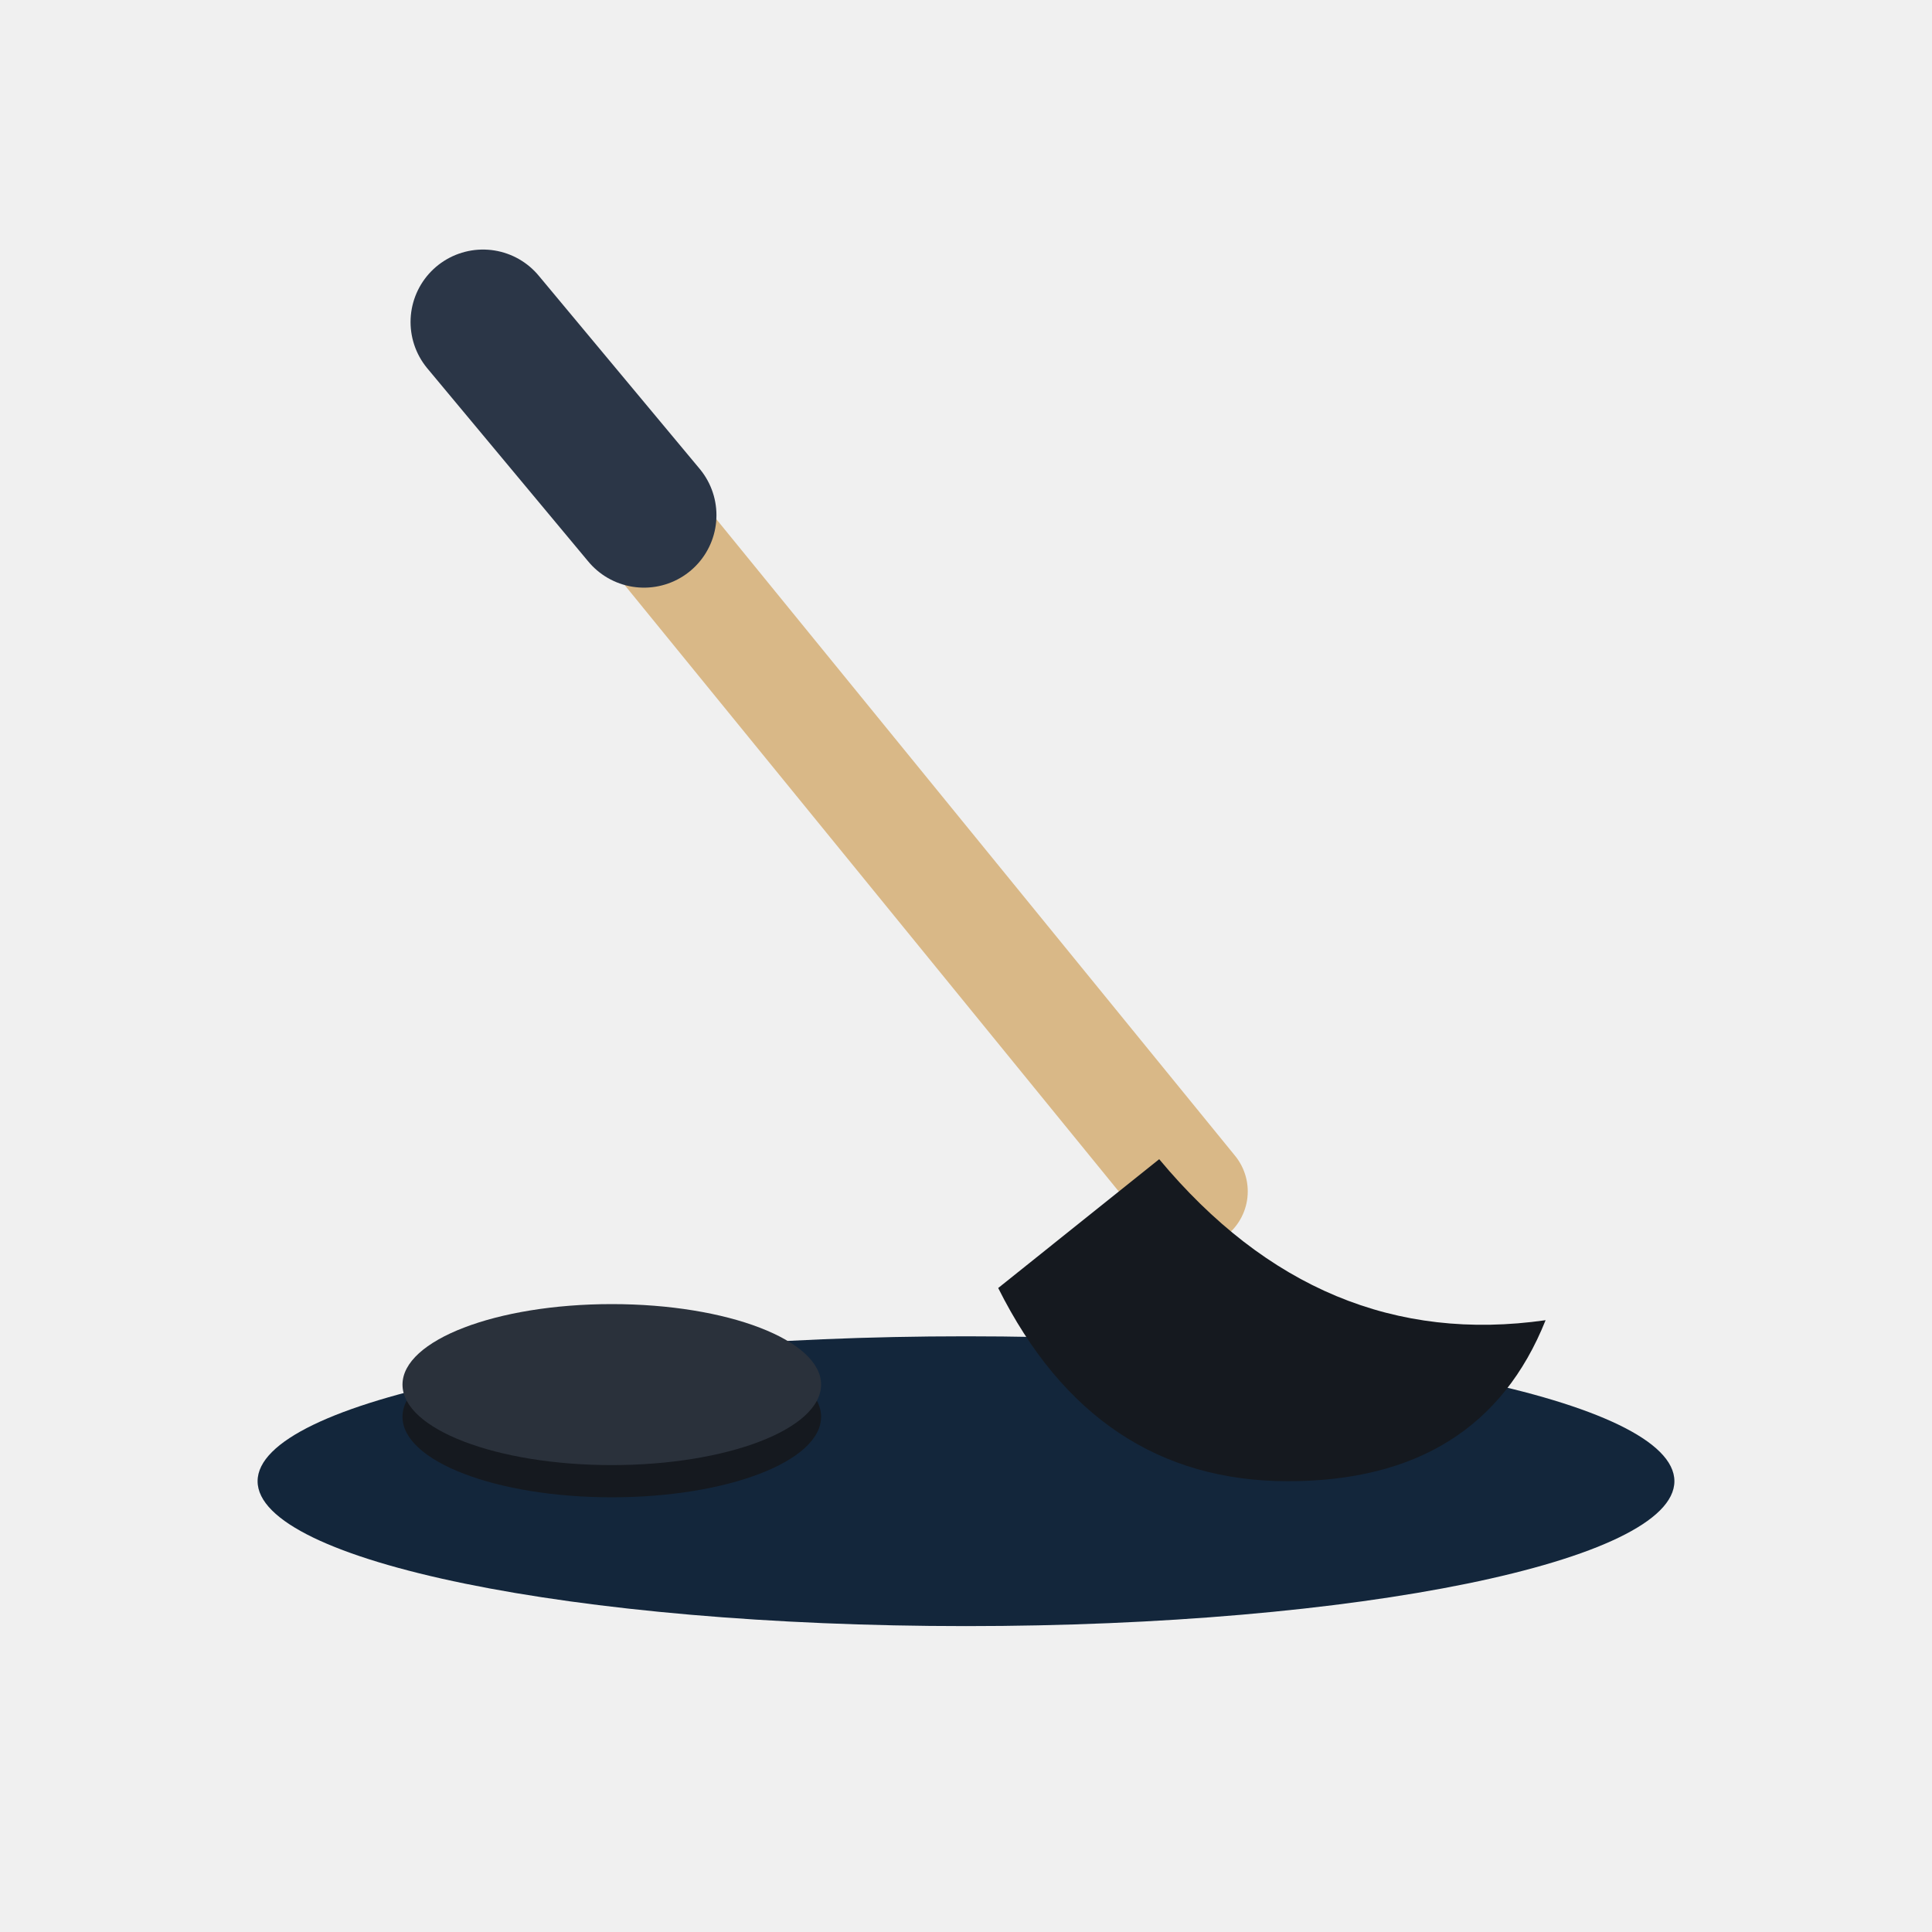
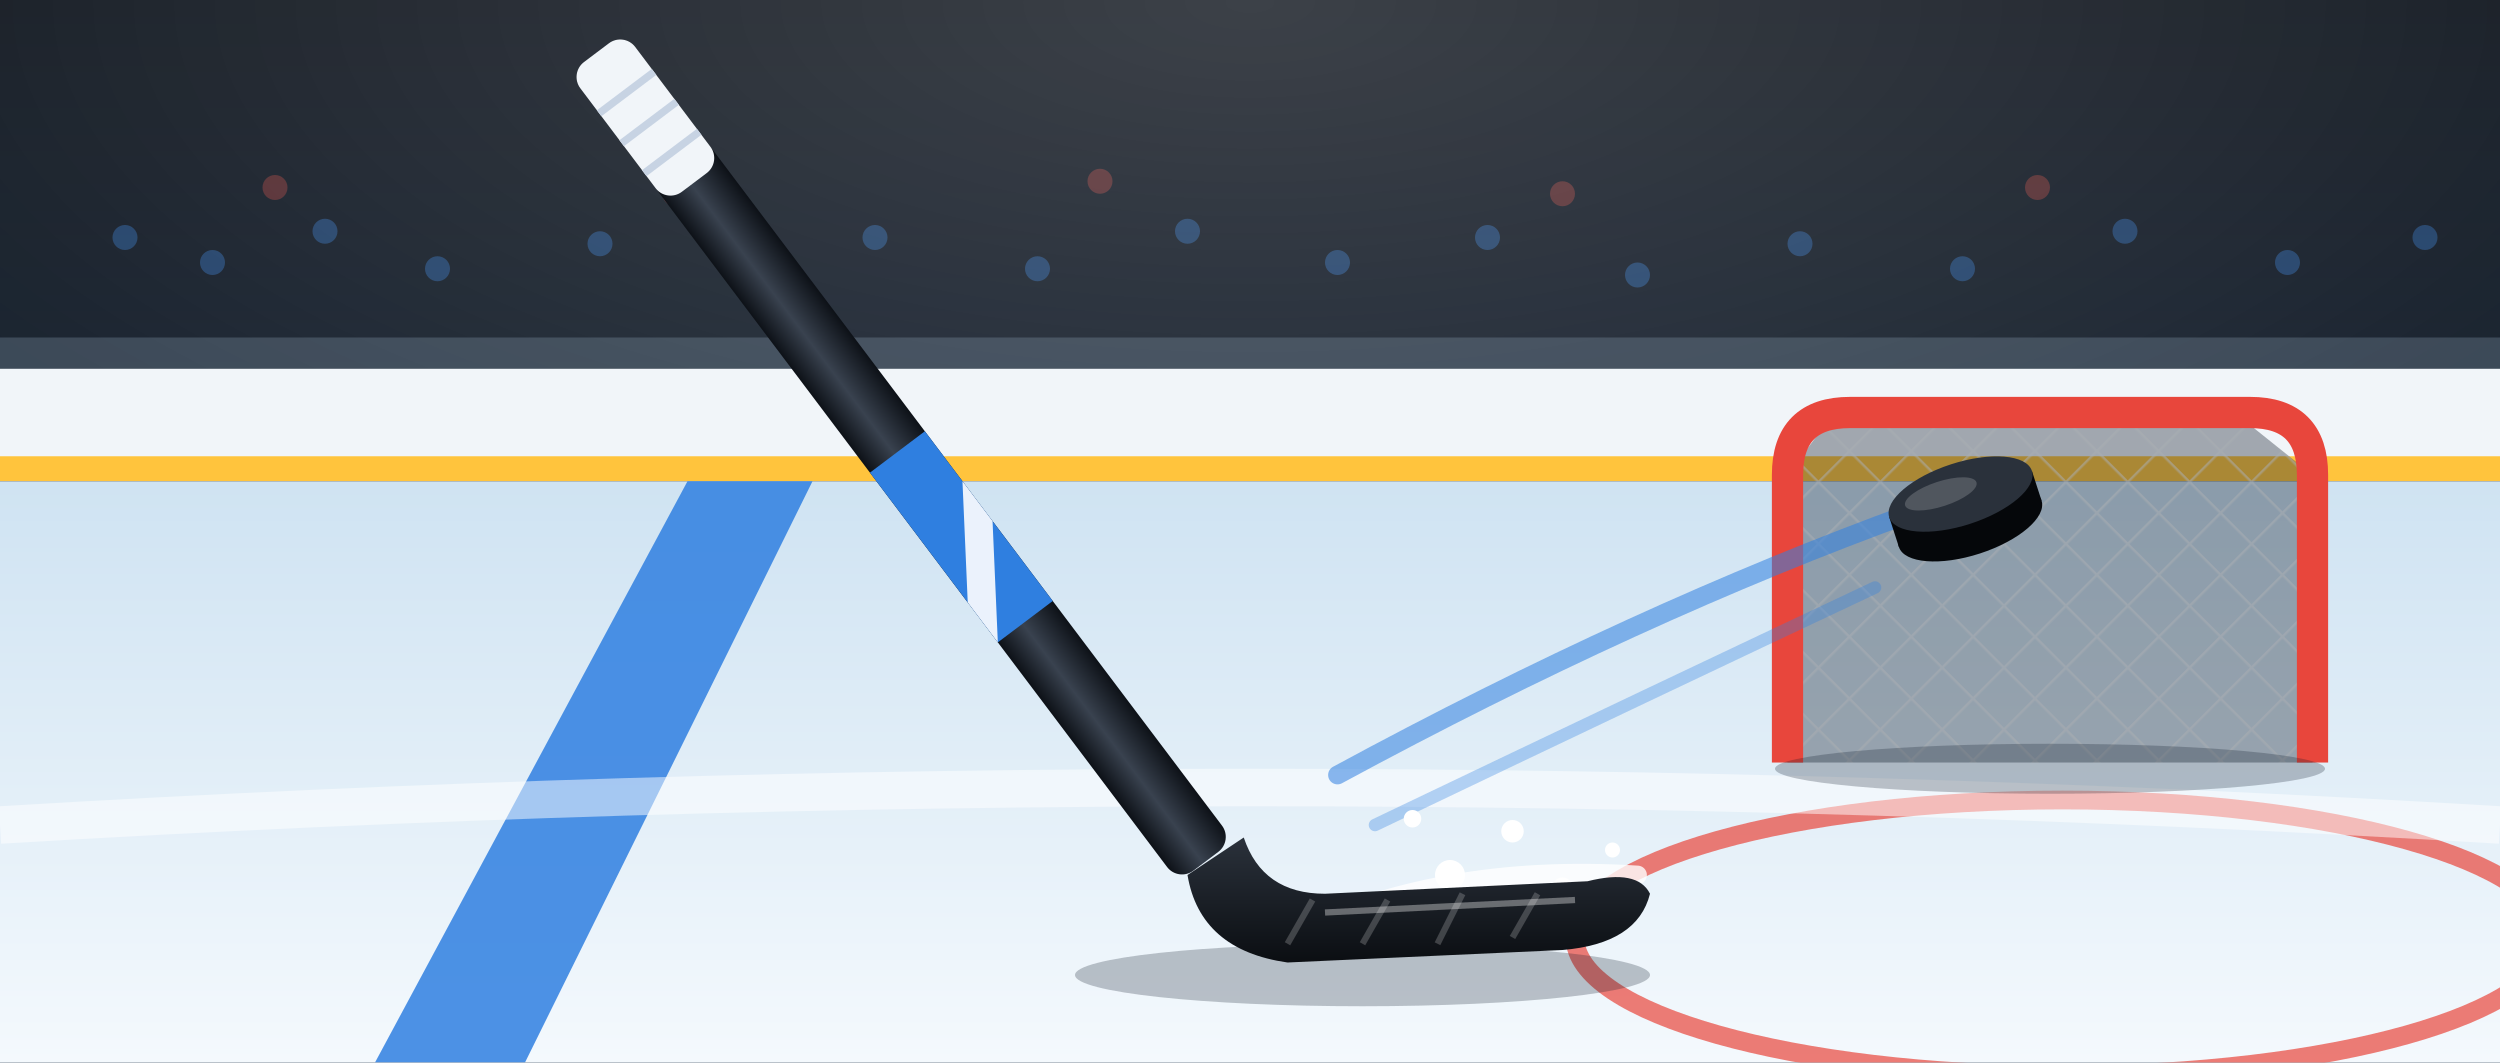
- <svg xmlns="http://www.w3.org/2000/svg" viewBox="0 0 120 120">
-   <ellipse cx="60" cy="92" rx="44" ry="9" fill="#13263b" />
-   <path d="M30 20 L74 74" stroke="#d9b887" stroke-width="7" stroke-linecap="round" />
-   <path d="M30 20 L40 32" stroke="#2b3647" stroke-width="9" stroke-linecap="round" />
-   <path d="M72 72 q10 12 24 10 q-4 10 -16 10 q-12 0 -18 -12 z" fill="#15191f" />
-   <ellipse cx="38" cy="88" rx="13" ry="5" fill="#15191f" />
-   <ellipse cx="38" cy="86" rx="13" ry="5" fill="#2a313b" />
+ <svg xmlns="http://www.w3.org/2000/svg" class="scene" viewBox="0 0 400 170" preserveAspectRatio="xMidYMid slice">
+   <defs>
+     <linearGradient id="ts-arena" x1="0" y1="0" x2="0" y2="1">
+       <stop offset="0" stop-color="#050b14" />
+       <stop offset="1" stop-color="#11243a" />
+     </linearGradient>
+     <linearGradient id="ts-ice" x1="0" y1="0" x2="0" y2="1">
+       <stop offset="0" stop-color="#cfe3f2" />
+       <stop offset="1" stop-color="#f4f9fd" />
+     </linearGradient>
+     <linearGradient id="ts-shaft" x1="0" y1="0" x2="1" y2="0">
+       <stop offset="0" stop-color="#0d1117" />
+       <stop offset=".45" stop-color="#39424f" />
+       <stop offset="1" stop-color="#0d1117" />
+     </linearGradient>
+     <linearGradient id="ts-blade" x1="0" y1="0" x2="0" y2="1">
+       <stop offset="0" stop-color="#2a313b" />
+       <stop offset="1" stop-color="#0b0e12" />
+     </linearGradient>
+     <radialGradient id="ts-light" cx=".5" cy="0" r=".9">
+       <stop offset="0" stop-color="#ffffff" stop-opacity=".22" />
+       <stop offset="1" stop-color="#ffffff" stop-opacity="0" />
+     </radialGradient>
+     <pattern id="ts-mesh" width="7" height="7" patternUnits="userSpaceOnUse" patternTransform="rotate(45)">
+       <path d="M0 0 H7 M0 0 V7" stroke="#ffffff" stroke-opacity=".55" stroke-width=".8" />
+     </pattern>
+   </defs>
+   <rect width="400" height="170" fill="url(#ts-arena)" />
+   <g fill="#2f7fe0" opacity=".35">
+     <circle cx="20" cy="38" r="2" />
+     <circle cx="34" cy="42" r="2" />
+     <circle cx="52" cy="37" r="2" />
+     <circle cx="70" cy="43" r="2" />
+     <circle cx="96" cy="39" r="2" />
+     <circle cx="118" cy="44" r="2" />
+     <circle cx="140" cy="38" r="2" />
+     <circle cx="166" cy="43" r="2" />
+     <circle cx="190" cy="37" r="2" />
+     <circle cx="214" cy="42" r="2" />
+     <circle cx="238" cy="38" r="2" />
+     <circle cx="262" cy="44" r="2" />
+     <circle cx="288" cy="39" r="2" />
+     <circle cx="314" cy="43" r="2" />
+     <circle cx="340" cy="37" r="2" />
+     <circle cx="366" cy="42" r="2" />
+     <circle cx="388" cy="38" r="2" />
+   </g>
+   <g fill="#e8463c" opacity=".3">
+     <circle cx="44" cy="30" r="2" />
+     <circle cx="108" cy="31" r="2" />
+     <circle cx="176" cy="29" r="2" />
+     <circle cx="250" cy="31" r="2" />
+     <circle cx="326" cy="30" r="2" />
+   </g>
+   <rect width="400" height="170" fill="url(#ts-light)" />
+   <rect x="0" y="54" width="400" height="5" fill="#9fb8cc" opacity=".25" />
+   <rect x="0" y="59" width="400" height="17" fill="#f1f5f9" />
+   <rect x="0" y="73" width="400" height="4" fill="#ffc43d" />
+   <rect x="0" y="77" width="400" height="93" fill="url(#ts-ice)" />
+   <path d="M110 77 L60 170 L84 170 L130 77 Z" fill="#2f7fe0" opacity=".85" />
+   <ellipse cx="330" cy="150" rx="78" ry="22" fill="none" stroke="#e8463c" stroke-width="3" opacity=".7" />
+   <path d="M0 132 Q200 120 400 132" stroke="#ffffff" stroke-width="6" opacity=".5" fill="none" />
+   <g transform="translate(286 62)">
+     <path d="M6 6 L74 6 L84 14 L84 60 L0 60 L0 14 Z" fill="url(#ts-mesh)" opacity=".9" />
+     <path d="M6 6 L74 6 L84 14 L84 60 L0 60 L0 14 Z" fill="#0b1726" opacity=".35" />
+     <path d="M0 60 L0 14 Q0 4 10 4 L74 4 Q84 4 84 14 L84 60" fill="none" stroke="#e8463c" stroke-width="5" stroke-linejoin="round" />
+     <ellipse cx="42" cy="61" rx="44" ry="4" fill="#0b1726" opacity=".25" />
+   </g>
+   <g stroke="#2f7fe0" stroke-linecap="round" fill="none" opacity=".55">
+     <path d="M214 124 Q262 98 306 82" stroke-width="3" />
+     <path d="M220 132 Q266 110 300 94" stroke-width="2" opacity=".6" />
+   </g>
+   <g transform="translate(314 80) rotate(-18)">
+     <ellipse cx="0" cy="4" rx="12" ry="5" fill="#05070a" />
+     <rect x="-12" y="-1" width="24" height="5" fill="#05070a" />
+     <ellipse cx="0" cy="-1" rx="12" ry="5" fill="#2a313b" />
+     <ellipse cx="-3" cy="-2" rx="6" ry="2" fill="#ffffff" opacity=".18" />
+   </g>
+   <g fill="#ffffff">
+     <circle cx="232" cy="140" r="2.4" />
+     <circle cx="242" cy="133" r="1.8" />
+     <circle cx="250" cy="142" r="1.6" />
+     <circle cx="226" cy="131" r="1.4" />
+     <circle cx="258" cy="136" r="1.2" />
+     <circle cx="238" cy="146" r="1.6" />
+   </g>
+   <path d="M206 150 Q230 138 262 140" stroke="#ffffff" stroke-width="3" stroke-linecap="round" opacity=".8" fill="none" />
+   <ellipse cx="218" cy="156" rx="46" ry="5" fill="#0b1726" opacity=".25" />
+   <g transform="rotate(-37 150 80)">
+     <rect x="144" y="-10" width="11" height="162" rx="3" fill="url(#ts-shaft)" />
+     <rect x="144" y="-10" width="11" height="26" rx="3" fill="#f1f5f9" />
+     <path d="M144 -2 h11 M144 4 h11 M144 10 h11" stroke="#c7d3e3" stroke-width="1.2" />
+     <rect x="144" y="70" width="11" height="34" fill="#2f7fe0" />
+     <path d="M144 96 L155 80 V88 L144 104 Z" fill="#ffffff" opacity=".9" />
+   </g>
+   <path d="M190 140 Q192 152 206 154 L250 152 Q262 151 264 143 Q262 139 254 141 L212 143 Q202 143 199 134 Z" fill="url(#ts-blade)" />
+   <path d="M212 146 L252 144" stroke="#ffffff" stroke-width="1" opacity=".35" />
+   <path d="M206 151 L210 144 M218 151 L222 144 M230 151 L234 143 M242 150 L246 143" stroke="#ffffff" stroke-width="1" opacity=".2" />
</svg>
